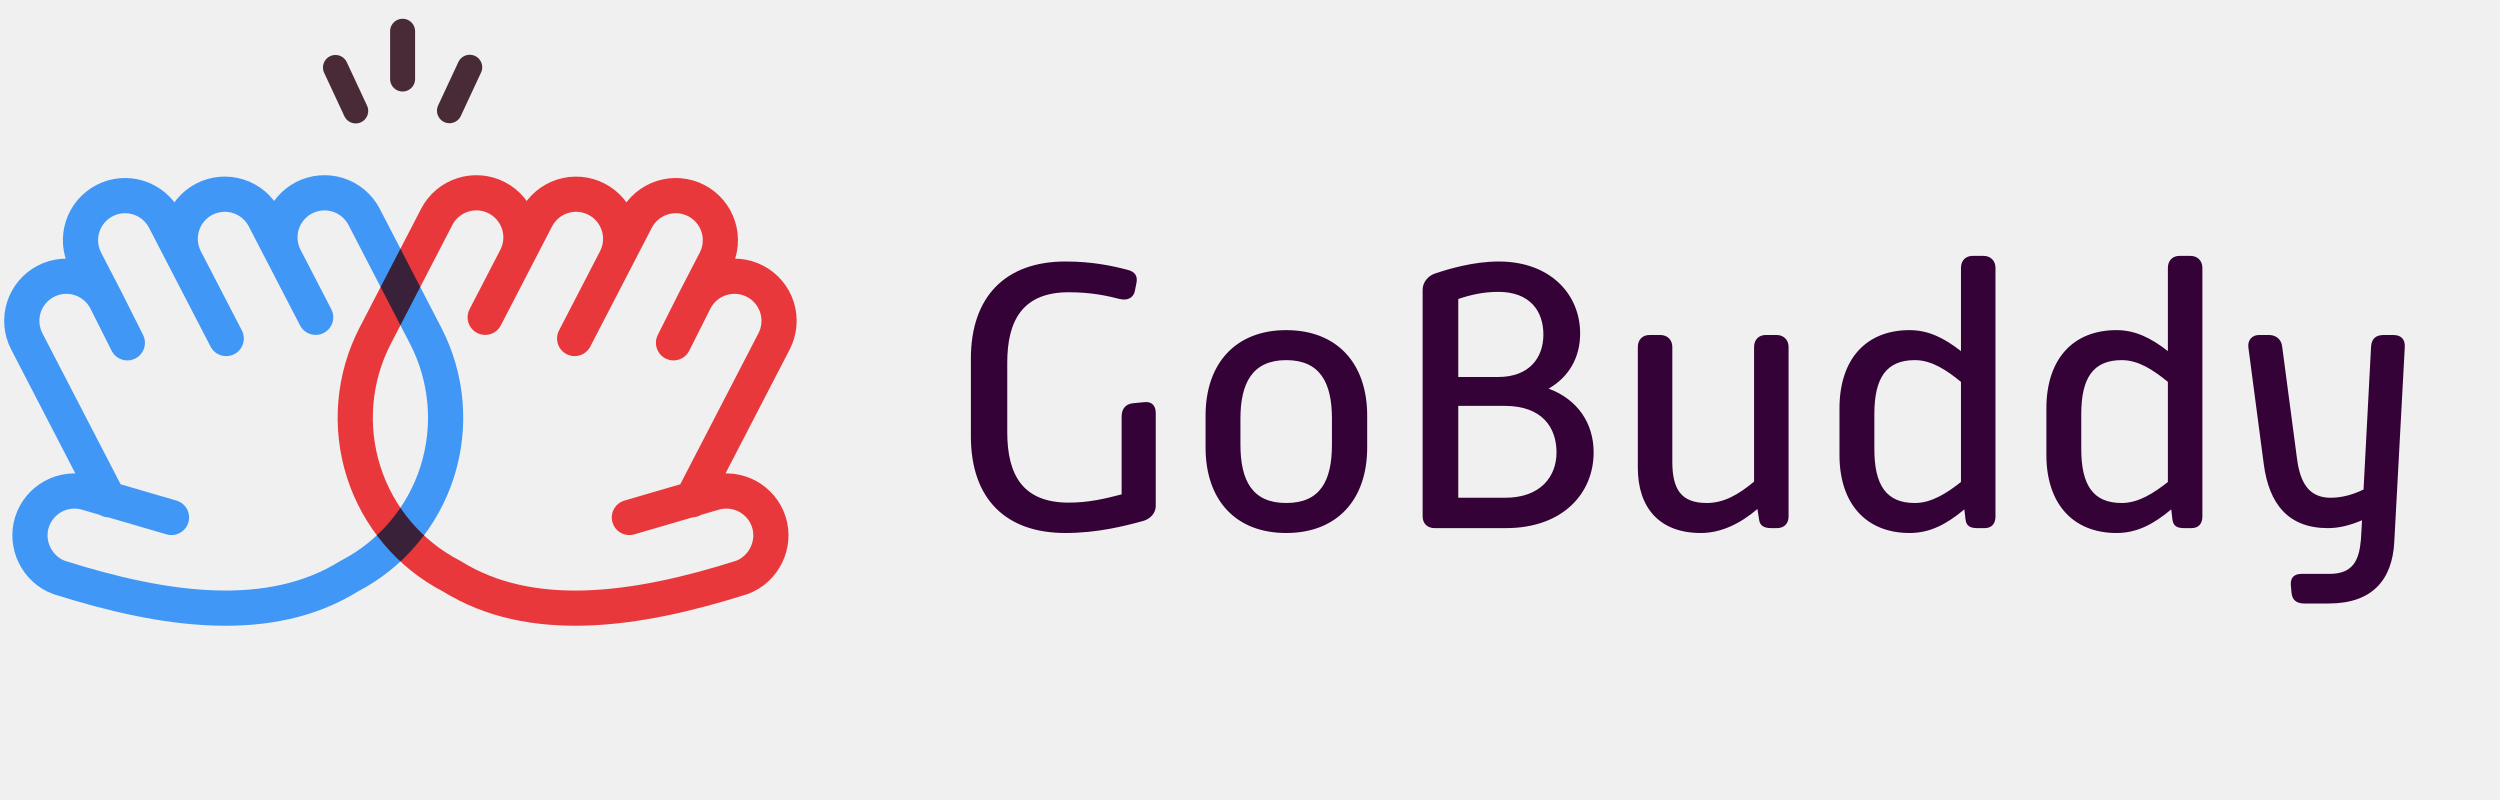
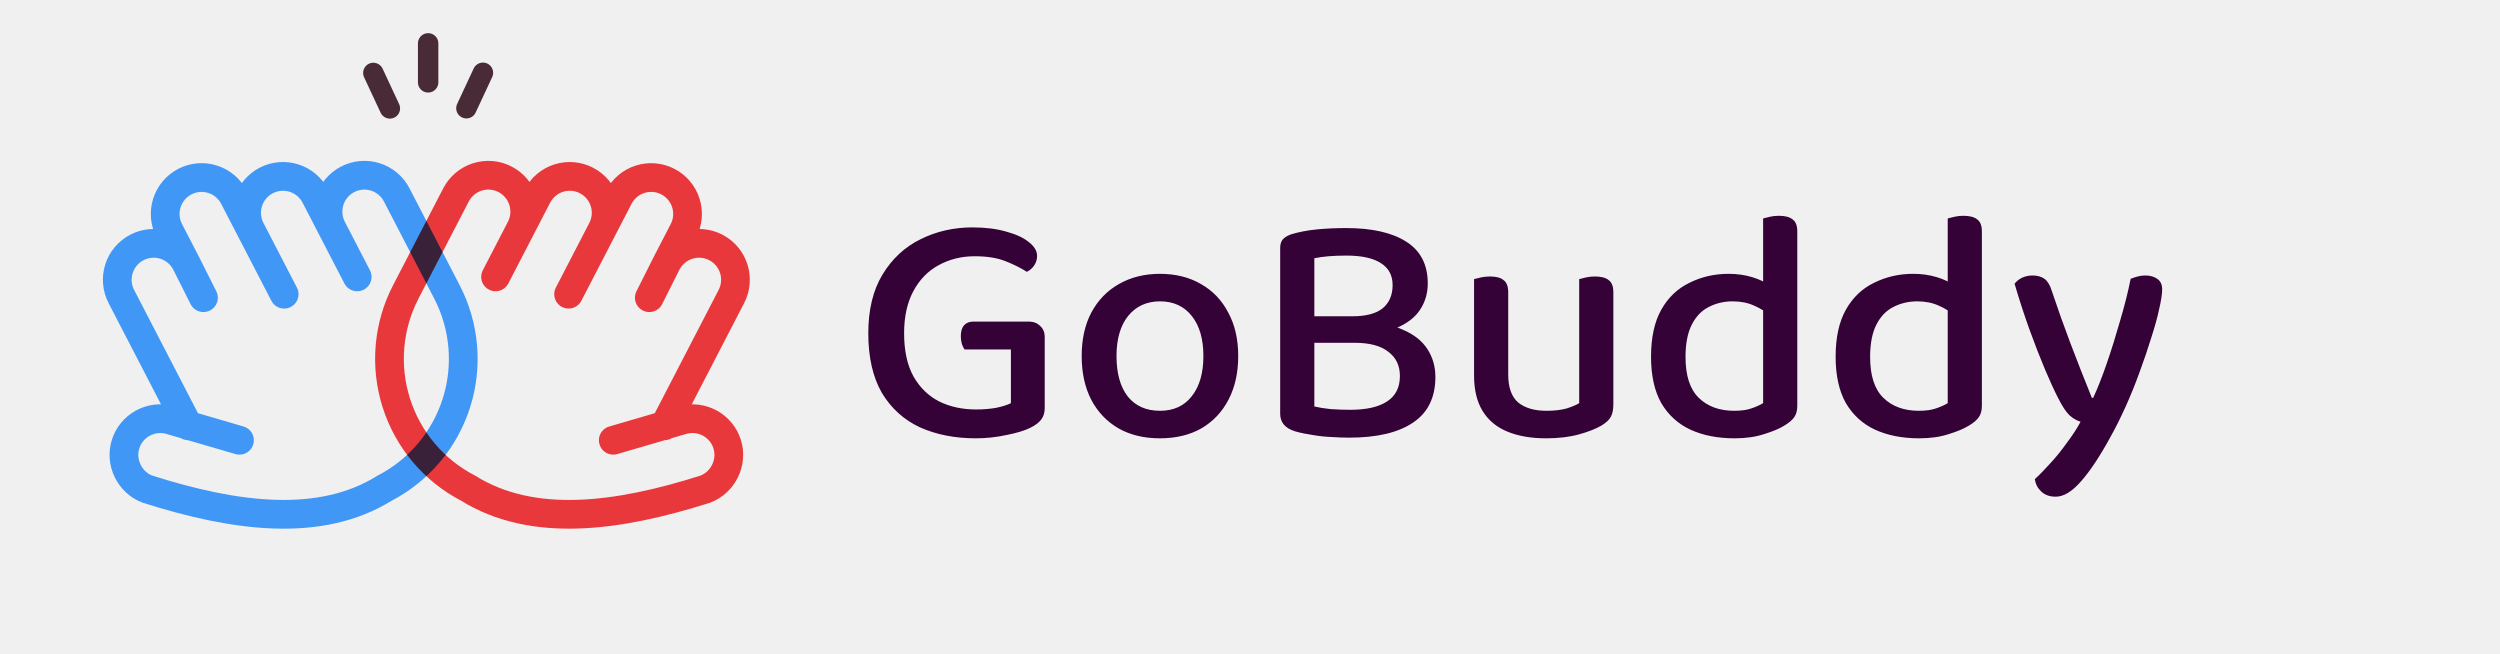
- <svg xmlns="http://www.w3.org/2000/svg" viewBox="0 0 800 256" fill="none">
+ <svg xmlns="http://www.w3.org/2000/svg" viewBox="0 0 980 256" fill="none">
  <g id="gobuddy-logo" clip-path="url(#clip0_824_3911)">
    <g id="ver 3">
      <g id="hand">
-         <path id="Vector" d="M197.012 82.977C198.752 79.616 199.086 75.701 197.94 72.094C196.794 68.486 194.262 65.482 190.901 63.742C187.539 62.001 183.624 61.667 180.017 62.813C176.41 63.959 173.405 66.492 171.665 69.853L155.259 101.536L165.102 82.526C166.843 79.165 167.177 75.25 166.031 71.643C164.885 68.035 162.352 65.031 158.991 63.29C155.63 61.55 151.715 61.216 148.108 62.362C144.5 63.508 141.496 66.04 139.755 69.401L120.068 107.422C113.107 120.867 111.771 136.527 116.355 150.956C120.94 165.386 131.068 177.404 144.513 184.365C169.821 200.122 203.164 195.645 237.446 184.754C244.476 182.119 248.317 174.195 246.032 167.044C244.916 163.555 242.502 160.628 239.287 158.869C236.073 157.111 232.306 156.656 228.766 157.598L201.399 165.587M183.887 108.324L203.574 70.304C205.314 66.942 208.319 64.41 211.926 63.264C215.534 62.118 219.448 62.452 222.81 64.192C226.171 65.933 228.703 68.937 229.849 72.545C230.995 76.152 230.661 80.067 228.921 83.428L222.359 96.102M222.359 96.102L215.527 109.696M222.359 96.102C224.099 92.741 227.104 90.208 230.711 89.062C234.318 87.916 238.233 88.25 241.595 89.991C244.956 91.731 247.488 94.735 248.634 98.343C249.78 101.95 249.446 105.865 247.706 109.226L221.457 159.92" stroke="white" stroke-width="11.266" stroke-linecap="round" stroke-linejoin="round" />
+         <path id="Vector" d="M236.012 89.977C237.752 86.616 238.086 82.701 236.94 79.094C235.794 75.486 233.262 72.482 229.901 70.742C226.539 69.001 222.624 68.667 219.017 69.813C215.41 70.959 212.405 73.492 210.665 76.853L194.259 108.536L204.102 89.526C205.843 86.165 206.177 82.25 205.031 78.643C203.884 75.035 201.352 72.031 197.991 70.29C194.63 68.55 190.715 68.216 187.107 69.362C183.5 70.508 180.496 73.04 178.755 76.401L159.068 114.422C152.107 127.867 150.771 143.527 155.355 157.956C159.94 172.386 170.068 184.404 183.513 191.365C208.821 207.122 242.164 202.645 276.446 191.754C283.476 189.119 287.317 181.195 285.032 174.044C283.916 170.555 281.501 167.628 278.287 165.869C275.073 164.111 271.306 163.656 267.766 164.598L240.399 172.587M222.887 115.324L242.574 77.304C244.314 73.942 247.319 71.41 250.926 70.264C254.533 69.118 258.448 69.452 261.81 71.192C265.171 72.933 267.703 75.937 268.849 79.545C269.995 83.152 269.661 87.067 267.921 90.428L261.359 103.102M261.359 103.102L254.527 116.696M261.359 103.102C263.099 99.741 266.104 97.208 269.711 96.062C273.318 94.916 277.233 95.25 280.595 96.991C283.956 98.731 286.488 101.735 287.634 105.343C288.78 108.95 288.446 112.865 286.706 116.226L260.457 166.92" stroke="white" stroke-width="11.266" stroke-linecap="round" stroke-linejoin="round" />
      </g>
      <g id="hand-left">
-         <path id="Vector_2" d="M59.262 82.977C57.521 79.616 57.187 75.701 58.333 72.094C59.479 68.486 62.011 65.482 65.373 63.742C68.734 62.001 72.649 61.667 76.256 62.813C79.864 63.959 82.868 66.492 84.609 69.853L101.014 101.536L91.171 82.526C89.431 79.165 89.097 75.25 90.243 71.643C91.389 68.035 93.921 65.031 97.282 63.29C100.643 61.55 104.558 61.216 108.166 62.362C111.773 63.508 114.778 66.04 116.518 69.401L136.205 107.422C143.167 120.867 144.502 136.527 139.918 150.956C135.334 165.386 125.205 177.404 111.76 184.365C86.452 200.122 53.109 195.645 18.827 184.754C11.797 182.119 7.956 174.195 10.242 167.044C11.357 163.555 13.772 160.628 16.986 158.869C20.2 157.111 23.967 156.656 27.507 157.598L54.874 165.587M72.386 108.324L52.7 70.304C50.959 66.942 47.955 64.41 44.347 63.264C40.74 62.118 36.825 62.452 33.464 64.192C30.102 65.933 27.57 68.937 26.424 72.545C25.278 76.152 25.612 80.067 27.352 83.428L33.915 96.102M33.915 96.102L40.746 109.696M33.915 96.102C32.174 92.741 29.17 90.208 25.562 89.062C21.955 87.916 18.04 88.25 14.679 89.991C11.318 91.731 8.785 94.735 7.639 98.343C6.493 101.95 6.827 105.865 8.568 109.226L34.817 159.92" stroke="#4097F5" stroke-width="11.266" stroke-linecap="round" stroke-linejoin="round" />
+         <path id="Vector_2" d="M98.261 89.977C96.521 86.616 96.187 82.701 97.333 79.094C98.479 75.486 101.012 72.482 104.373 70.742C107.734 69.001 111.649 68.667 115.256 69.813C118.864 70.959 121.868 73.492 123.609 76.853L140.014 108.536L130.171 89.526C128.431 86.165 128.097 82.25 129.243 78.643C130.389 75.035 132.921 72.031 136.282 70.29C139.643 68.55 143.558 68.216 147.166 69.362C150.773 70.508 153.778 73.04 155.518 76.401L175.205 114.422C182.167 127.867 183.502 143.527 178.918 157.956C174.334 172.386 164.205 184.404 150.76 191.365C125.452 207.122 92.109 202.645 57.827 191.754C50.797 189.119 46.956 181.195 49.242 174.044C50.357 170.555 52.772 167.628 55.986 165.869C59.2 164.111 62.967 163.656 66.507 164.598L93.874 172.587M111.386 115.324L91.699 77.304C89.959 73.942 86.955 71.41 83.347 70.264C79.74 69.118 75.825 69.452 72.464 71.192C69.102 72.933 66.57 75.937 65.424 79.545C64.278 83.152 64.612 87.067 66.352 90.428L72.915 103.102M72.915 103.102L79.746 116.696M72.915 103.102C71.174 99.741 68.17 97.208 64.562 96.062C60.955 94.916 57.04 95.25 53.679 96.991C50.318 98.731 47.785 101.735 46.639 105.343C45.493 108.95 45.827 112.865 47.568 116.226L73.817 166.92" stroke="#4097F5" stroke-width="11.266" stroke-linecap="round" stroke-linejoin="round" />
      </g>
      <g id="hand-right" style="mix-blend-mode:multiply">
-         <path id="Vector_3" d="M197.012 82.977C198.752 79.616 199.086 75.701 197.94 72.094C196.794 68.486 194.262 65.482 190.901 63.742C187.539 62.001 183.624 61.667 180.017 62.813C176.41 63.959 173.405 66.492 171.665 69.853L155.259 101.536L165.102 82.526C166.843 79.165 167.177 75.25 166.031 71.643C164.885 68.035 162.352 65.031 158.991 63.29C155.63 61.55 151.715 61.216 148.108 62.362C144.5 63.508 141.496 66.04 139.755 69.401L120.068 107.422C113.107 120.867 111.771 136.527 116.355 150.956C120.94 165.386 131.068 177.404 144.513 184.365C169.821 200.122 203.164 195.645 237.446 184.754C244.476 182.119 248.317 174.195 246.032 167.044C244.916 163.555 242.502 160.628 239.287 158.869C236.073 157.111 232.306 156.656 228.766 157.598L201.399 165.587M183.887 108.324L203.574 70.304C205.314 66.942 208.319 64.41 211.926 63.264C215.534 62.118 219.448 62.452 222.81 64.192C226.171 65.933 228.703 68.937 229.849 72.545C230.995 76.152 230.661 80.067 228.921 83.428L222.359 96.102M222.359 96.102L215.527 109.696M222.359 96.102C224.099 92.741 227.104 90.208 230.711 89.062C234.318 87.916 238.233 88.25 241.595 89.991C244.956 91.731 247.488 94.735 248.634 98.343C249.78 101.95 249.446 105.865 247.706 109.226L221.457 159.92" stroke="#E9383C" stroke-width="11.266" stroke-linecap="round" stroke-linejoin="round" />
+         <path id="Vector_3" d="M236.012 89.977C237.752 86.616 238.086 82.701 236.94 79.094C235.794 75.486 233.262 72.482 229.901 70.742C226.539 69.001 222.624 68.667 219.017 69.813C215.41 70.959 212.405 73.492 210.665 76.853L194.259 108.536L204.102 89.526C205.843 86.165 206.177 82.25 205.031 78.643C203.884 75.035 201.352 72.031 197.991 70.29C194.63 68.55 190.715 68.216 187.107 69.362C183.5 70.508 180.496 73.04 178.755 76.401L159.068 114.422C152.107 127.867 150.771 143.527 155.355 157.956C159.94 172.386 170.068 184.404 183.513 191.365C208.821 207.122 242.164 202.645 276.446 191.754C283.476 189.119 287.317 181.195 285.032 174.044C283.916 170.555 281.501 167.628 278.287 165.869C275.073 164.111 271.306 163.656 267.766 164.598L240.399 172.587M222.887 115.324L242.574 77.304C244.314 73.942 247.319 71.41 250.926 70.264C254.533 69.118 258.448 69.452 261.81 71.192C265.171 72.933 267.703 75.937 268.849 79.545C269.995 83.152 269.661 87.067 267.921 90.428L261.359 103.102M261.359 103.102L254.527 116.696M261.359 103.102C263.099 99.741 266.104 97.208 269.711 96.062C273.318 94.916 277.233 95.25 280.595 96.991C283.956 98.731 286.488 101.735 287.634 105.343C288.78 108.95 288.446 112.865 286.706 116.226L260.457 166.92" stroke="#E9383C" stroke-width="11.266" stroke-linecap="round" stroke-linejoin="round" />
      </g>
      <g id="lines">
-         <path id="Vector 4" d="M113.83 35.496L107.346 21.592" stroke="#492B37" stroke-width="8" stroke-linecap="round" stroke-linejoin="round" />
-         <path id="Vector 5" d="M128.83 25.285L128.83 10" stroke="#492B37" stroke-width="8" stroke-linecap="round" stroke-linejoin="round" />
-         <path id="Vector 6" d="M143.83 35.429L150.313 21.524" stroke="#492B37" stroke-width="8" stroke-linecap="round" stroke-linejoin="round" />
+         <path id="Vector 4" d="M152.83 42.496L146.346 28.592" stroke="#492B37" stroke-width="8" stroke-linecap="round" stroke-linejoin="round" />
+         <path id="Vector 5" d="M167.83 32.285L167.83 17" stroke="#492B37" stroke-width="8" stroke-linecap="round" stroke-linejoin="round" />
+         <path id="Vector 6" d="M182.83 42.429L189.313 28.524" stroke="#492B37" stroke-width="8" stroke-linecap="round" stroke-linejoin="round" />
      </g>
    </g>
-     <path id="GoBuddy" d="M310.68 139.6V114.76C310.68 94.84 321.84 83.68 340.92 83.68C349.32 83.68 355.68 85 360.72 86.32C363.24 86.92 364.2 88.36 363.6 90.88L363.12 93.28C362.64 95.32 360.72 96.28 358.32 95.68C354.12 94.6 349.08 93.52 342 93.52C327.36 93.52 322.32 102.4 322.32 116.08V138.28C322.32 152.08 327.36 160.84 342 160.84C348.24 160.84 353.4 159.64 358.92 158.2V133.24C358.92 130.96 360.12 129.28 362.52 129.04L366.24 128.68C368.64 128.44 369.84 129.88 369.84 132.16V161.92C369.84 164.2 368.04 166.12 365.76 166.72C359.64 168.4 351 170.56 340.92 170.56C321.84 170.56 310.68 159.64 310.68 139.6ZM385.78 143.2V133C385.78 116.32 395.38 105.64 411.58 105.64C427.9 105.64 437.5 116.32 437.5 133V143.2C437.5 160 427.78 170.56 411.58 170.56C395.38 170.56 385.78 160 385.78 143.2ZM396.94 142.24C396.94 153.88 400.78 160.96 411.58 160.96C422.5 160.96 426.22 153.88 426.22 142.24V133.96C426.22 122.56 422.5 115.24 411.58 115.24C400.78 115.24 396.94 122.56 396.94 133.96V142.24ZM455.245 165.28V92.68C455.245 90.28 457.045 88.24 459.205 87.52C463.525 86.08 471.445 83.68 479.605 83.68C496.045 83.68 505.645 94.12 505.645 106.72C505.645 114.4 502.045 120.64 495.565 124.36C504.925 127.84 509.965 135.52 509.965 144.76C509.965 157.84 500.125 169 481.885 169H459.085C456.805 169 455.245 167.56 455.245 165.28ZM466.645 120.64H479.365C489.565 120.64 493.885 114.28 493.885 107.08C493.885 99.64 489.685 93.4 479.485 93.4C474.925 93.4 470.845 94.24 466.645 95.68V120.64ZM466.645 159.28H481.645C493.045 159.28 498.085 152.44 498.085 144.76C498.085 136.96 493.645 129.88 481.525 129.88H466.645V159.28ZM524.104 149.68V111.04C524.104 108.76 525.544 107.2 527.824 107.2H531.304C533.584 107.2 535.144 108.76 535.144 111.04V147.76C535.144 156.52 537.904 160.96 546.184 160.96C551.704 160.96 556.384 158.2 561.304 154.12V111.04C561.304 108.76 562.744 107.2 565.024 107.2H568.504C570.784 107.2 572.344 108.76 572.344 111.04V165.28C572.344 167.56 570.904 169 568.624 169H566.944C564.424 169 563.104 168.28 562.864 166L562.384 162.88C556.744 167.68 550.624 170.56 544.264 170.56C530.944 170.56 524.104 162.4 524.104 149.68ZM588.632 145.6V130.72C588.632 114.88 597.152 105.64 611.072 105.64C616.952 105.64 621.992 108.04 627.512 112.36V85.72C627.512 83.44 628.952 81.88 631.232 81.88H634.712C636.992 81.88 638.552 83.44 638.552 85.72V165.28C638.552 167.56 637.352 169 635.072 169H632.792C630.512 169 629.192 168.4 628.952 166.12L628.592 163C622.712 167.92 617.432 170.56 611.072 170.56C597.152 170.56 588.632 161.2 588.632 145.6ZM599.792 143.68C599.792 155.32 603.632 160.96 612.752 160.96C618.152 160.96 623.072 157.72 627.512 154.24V122.2C622.952 118.48 618.152 115.24 612.752 115.24C603.632 115.24 599.792 120.88 599.792 132.52V143.68ZM654.843 145.6V130.72C654.843 114.88 663.363 105.64 677.283 105.64C683.163 105.64 688.203 108.04 693.723 112.36V85.72C693.723 83.44 695.163 81.88 697.443 81.88H700.923C703.203 81.88 704.763 83.44 704.763 85.72V165.28C704.763 167.56 703.563 169 701.283 169H699.003C696.723 169 695.403 168.4 695.163 166.12L694.803 163C688.923 167.92 683.643 170.56 677.283 170.56C663.363 170.56 654.843 161.2 654.843 145.6ZM666.003 143.68C666.003 155.32 669.843 160.96 678.963 160.96C684.363 160.96 689.283 157.72 693.723 154.24V122.2C689.163 118.48 684.363 115.24 678.963 115.24C669.843 115.24 666.003 120.88 666.003 132.52V143.68ZM724.414 148.6L719.494 111.28C719.134 109 720.574 107.2 722.854 107.2H726.094C728.374 107.2 730.054 108.64 730.294 110.92L735.094 147.16C736.054 154 738.574 159.28 745.774 159.28C749.374 159.28 752.854 158.32 756.334 156.64L758.734 111.04C758.854 108.16 760.534 107.2 762.814 107.2H765.814C768.094 107.2 769.654 108.28 769.534 111.04L766.174 173.32C765.574 185.56 759.094 193.12 745.174 193.12H737.374C735.094 193.12 733.534 192.16 733.294 189.76L733.054 187.12C732.934 184.72 734.254 183.64 736.534 183.64H745.414C752.974 183.64 754.894 179.32 755.494 172.72L755.854 166.48C752.134 168.04 748.654 169 744.934 169C732.094 169 726.094 161.08 724.414 148.6Z" fill="#340236" />
+     <path id="GoBuddy" d="M409.53 132.17V159.99C409.53 161.81 409.053 163.327 408.1 164.54C407.233 165.667 405.847 166.707 403.94 167.66C401.687 168.787 398.567 169.74 394.58 170.52C390.593 171.387 386.563 171.82 382.49 171.82C374.343 171.82 367.063 170.39 360.65 167.53C354.323 164.583 349.34 160.077 345.7 154.01C342.147 147.857 340.37 140.057 340.37 130.61C340.37 121.423 342.233 113.753 345.96 107.6C349.687 101.447 354.627 96.853 360.78 93.82C367.02 90.7 373.823 89.14 381.19 89.14C386.303 89.14 390.767 89.703 394.58 90.83C398.393 91.87 401.34 93.257 403.42 94.99C405.5 96.637 406.54 98.413 406.54 100.32C406.54 101.707 406.15 102.963 405.37 104.09C404.59 105.217 403.637 106.04 402.51 106.56C400.257 105.087 397.483 103.7 394.19 102.4C390.983 101.1 386.953 100.45 382.1 100.45C376.9 100.45 372.177 101.62 367.93 103.96C363.77 106.213 360.477 109.593 358.05 114.1C355.623 118.607 354.41 124.11 354.41 130.61C354.41 137.457 355.623 143.09 358.05 147.51C360.563 151.93 363.943 155.223 368.19 157.39C372.437 159.47 377.247 160.51 382.62 160.51C385.48 160.51 388.123 160.293 390.55 159.86C392.977 159.34 394.883 158.733 396.27 158.04V136.98H378.07C377.723 136.46 377.377 135.723 377.03 134.77C376.77 133.817 376.64 132.82 376.64 131.78C376.64 129.873 377.073 128.443 377.94 127.49C378.807 126.537 380.02 126.06 381.58 126.06H403.29C405.11 126.06 406.583 126.623 407.71 127.75C408.923 128.79 409.53 130.263 409.53 132.17ZM485.38 139.58C485.38 146.08 484.123 151.757 481.61 156.61C479.097 161.463 475.543 165.233 470.95 167.92C466.357 170.52 460.94 171.82 454.7 171.82C448.46 171.82 443.043 170.52 438.45 167.92C433.857 165.233 430.303 161.507 427.79 156.74C425.277 151.887 424.02 146.167 424.02 139.58C424.02 132.993 425.277 127.317 427.79 122.55C430.39 117.697 433.987 113.97 438.58 111.37C443.26 108.683 448.633 107.34 454.7 107.34C460.853 107.34 466.227 108.683 470.82 111.37C475.413 113.97 478.967 117.697 481.48 122.55C484.08 127.317 485.38 132.993 485.38 139.58ZM454.7 118.13C449.5 118.13 445.34 120.037 442.22 123.85C439.187 127.663 437.67 132.907 437.67 139.58C437.67 146.34 439.143 151.627 442.09 155.44C445.123 159.167 449.327 161.03 454.7 161.03C460.073 161.03 464.233 159.123 467.18 155.31C470.213 151.497 471.73 146.253 471.73 139.58C471.73 132.907 470.213 127.663 467.18 123.85C464.147 120.037 459.987 118.13 454.7 118.13ZM544.341 123.98V134.38H510.801V123.98H544.341ZM531.081 134.38L534.331 126.45C540.658 126.45 545.901 127.403 550.061 129.31C554.308 131.13 557.471 133.643 559.551 136.85C561.631 140.057 562.671 143.697 562.671 147.77C562.671 155.83 559.724 161.81 553.831 165.71C548.024 169.61 539.704 171.56 528.871 171.56C526.618 171.56 524.278 171.473 521.851 171.3C519.424 171.213 516.998 170.953 514.571 170.52C512.144 170.173 509.848 169.697 507.681 169.09C503.781 167.877 501.831 165.58 501.831 162.2V97.2C501.831 95.64 502.221 94.47 503.001 93.69C503.868 92.823 505.038 92.173 506.511 91.74C509.458 90.873 512.708 90.267 516.261 89.92C519.901 89.573 523.714 89.4 527.701 89.4C537.841 89.4 545.684 91.177 551.231 94.73C556.864 98.283 559.681 103.743 559.681 111.11C559.681 114.923 558.684 118.347 556.691 121.38C554.698 124.413 551.621 126.797 547.461 128.53C543.301 130.263 537.928 131.13 531.341 131.13L530.171 123.98C535.458 123.98 539.401 122.94 542.001 120.86C544.601 118.693 545.901 115.66 545.901 111.76C545.901 107.947 544.384 105.087 541.351 103.18C538.318 101.187 533.811 100.19 527.831 100.19C525.318 100.19 522.978 100.277 520.811 100.45C518.731 100.623 516.868 100.883 515.221 101.23V159.34C517.041 159.773 519.208 160.12 521.721 160.38C524.321 160.553 526.834 160.64 529.261 160.64C535.588 160.64 540.398 159.557 543.691 157.39C547.071 155.223 548.761 151.887 548.761 147.38C548.761 143.307 547.244 140.143 544.211 137.89C541.264 135.55 536.888 134.38 531.081 134.38ZM577.833 147.25V136.2H591.223V146.86C591.223 151.887 592.523 155.527 595.123 157.78C597.81 159.947 601.493 161.03 606.173 161.03C609.293 161.03 611.937 160.727 614.103 160.12C616.27 159.427 617.917 158.733 619.043 158.04V136.2H632.433V158.56C632.433 160.467 632.13 162.027 631.523 163.24C630.917 164.453 629.703 165.623 627.883 166.75C625.717 168.05 622.77 169.22 619.043 170.26C615.317 171.3 610.983 171.82 606.043 171.82C600.237 171.82 595.21 170.953 590.963 169.22C586.717 167.487 583.467 164.8 581.213 161.16C578.96 157.52 577.833 152.883 577.833 147.25ZM632.433 142.7H619.043V109.42C619.65 109.247 620.517 109.03 621.643 108.77C622.77 108.51 623.94 108.38 625.153 108.38C627.667 108.38 629.487 108.857 630.613 109.81C631.827 110.677 632.433 112.28 632.433 114.62V142.7ZM591.223 142.7H577.833V109.42C578.44 109.247 579.307 109.03 580.433 108.77C581.56 108.51 582.773 108.38 584.073 108.38C586.5 108.38 588.277 108.857 589.403 109.81C590.617 110.677 591.223 112.28 591.223 114.62V142.7ZM691.144 158.04V115.79H704.534V159.08C704.534 160.9 704.144 162.373 703.364 163.5C702.584 164.627 701.327 165.71 699.594 166.75C697.687 167.963 695.044 169.09 691.664 170.13C688.284 171.257 684.384 171.82 679.964 171.82C673.377 171.82 667.614 170.693 662.674 168.44C657.82 166.187 654.007 162.72 651.234 158.04C648.547 153.273 647.204 147.207 647.204 139.84C647.204 132.3 648.547 126.147 651.234 121.38C653.92 116.613 657.604 113.103 662.284 110.85C666.964 108.51 672.077 107.34 677.624 107.34C680.917 107.34 683.994 107.773 686.854 108.64C689.714 109.507 691.967 110.59 693.614 111.89V123.59C692.054 122.117 690.06 120.86 687.634 119.82C685.207 118.693 682.39 118.13 679.184 118.13C675.804 118.13 672.684 118.867 669.824 120.34C667.05 121.727 664.84 124.023 663.194 127.23C661.547 130.437 660.724 134.683 660.724 139.97C660.724 147.25 662.457 152.58 665.924 155.96C669.39 159.34 674.027 161.03 679.834 161.03C682.52 161.03 684.73 160.727 686.464 160.12C688.284 159.513 689.844 158.82 691.144 158.04ZM704.534 118.78H691.144V85.63C691.75 85.457 692.617 85.24 693.744 84.98C694.87 84.72 696.04 84.59 697.254 84.59C699.767 84.59 701.587 85.067 702.714 86.02C703.927 86.887 704.534 88.447 704.534 90.7V118.78ZM763.507 158.04V115.79H776.897V159.08C776.897 160.9 776.507 162.373 775.727 163.5C774.947 164.627 773.69 165.71 771.957 166.75C770.05 167.963 767.407 169.09 764.027 170.13C760.647 171.257 756.747 171.82 752.327 171.82C745.74 171.82 739.977 170.693 735.037 168.44C730.183 166.187 726.37 162.72 723.597 158.04C720.91 153.273 719.567 147.207 719.567 139.84C719.567 132.3 720.91 126.147 723.597 121.38C726.283 116.613 729.967 113.103 734.647 110.85C739.327 108.51 744.44 107.34 749.987 107.34C753.28 107.34 756.357 107.773 759.217 108.64C762.077 109.507 764.33 110.59 765.977 111.89V123.59C764.417 122.117 762.423 120.86 759.997 119.82C757.57 118.693 754.753 118.13 751.547 118.13C748.167 118.13 745.047 118.867 742.187 120.34C739.413 121.727 737.203 124.023 735.557 127.23C733.91 130.437 733.087 134.683 733.087 139.97C733.087 147.25 734.82 152.58 738.287 155.96C741.753 159.34 746.39 161.03 752.197 161.03C754.883 161.03 757.093 160.727 758.827 160.12C760.647 159.513 762.207 158.82 763.507 158.04ZM776.897 118.78H763.507V85.63C764.113 85.457 764.98 85.24 766.107 84.98C767.233 84.72 768.403 84.59 769.617 84.59C772.13 84.59 773.95 85.067 775.077 86.02C776.29 86.887 776.897 88.447 776.897 90.7V118.78ZM806.75 155.96C805.277 153.1 803.587 149.417 801.68 144.91C799.773 140.403 797.78 135.29 795.7 129.57C793.62 123.85 791.627 117.74 789.72 111.24C790.413 110.287 791.367 109.507 792.58 108.9C793.88 108.293 795.267 107.99 796.74 107.99C798.647 107.99 800.207 108.423 801.42 109.29C802.633 110.157 803.587 111.717 804.28 113.97C806.62 120.99 809.09 127.923 811.69 134.77C814.29 141.617 817.063 148.68 820.01 155.96H820.53C822.263 152.233 824.04 147.727 825.86 142.44C827.68 137.153 829.413 131.607 831.06 125.8C832.793 119.993 834.18 114.49 835.22 109.29C836.087 108.943 836.997 108.64 837.95 108.38C838.903 108.12 839.9 107.99 840.94 107.99C842.847 107.99 844.407 108.423 845.62 109.29C846.92 110.157 847.57 111.543 847.57 113.45C847.57 115.183 847.18 117.74 846.4 121.12C845.707 124.413 844.667 128.183 843.28 132.43C841.98 136.677 840.463 141.14 838.73 145.82C837.083 150.413 835.263 154.92 833.27 159.34C831.277 163.76 829.283 167.747 827.29 171.3C823.13 178.927 819.273 184.733 815.72 188.72C812.253 192.707 808.96 194.7 805.84 194.7C803.413 194.7 801.507 194.007 800.12 192.62C798.733 191.32 797.91 189.717 797.65 187.81C799.47 186.163 801.507 184.083 803.76 181.57C806.013 179.143 808.18 176.457 810.26 173.51C812.427 170.65 814.203 167.92 815.59 165.32C814.117 164.887 812.687 164.063 811.3 162.85C809.913 161.55 808.397 159.253 806.75 155.96Z" fill="#340236" />
  </g>
  <defs>
-     <clipPath id="clip0_824_3911">
-       <rect width="800" height="256" fill="white" />
-     </clipPath>
-   </defs>
+ </defs>
</svg>
